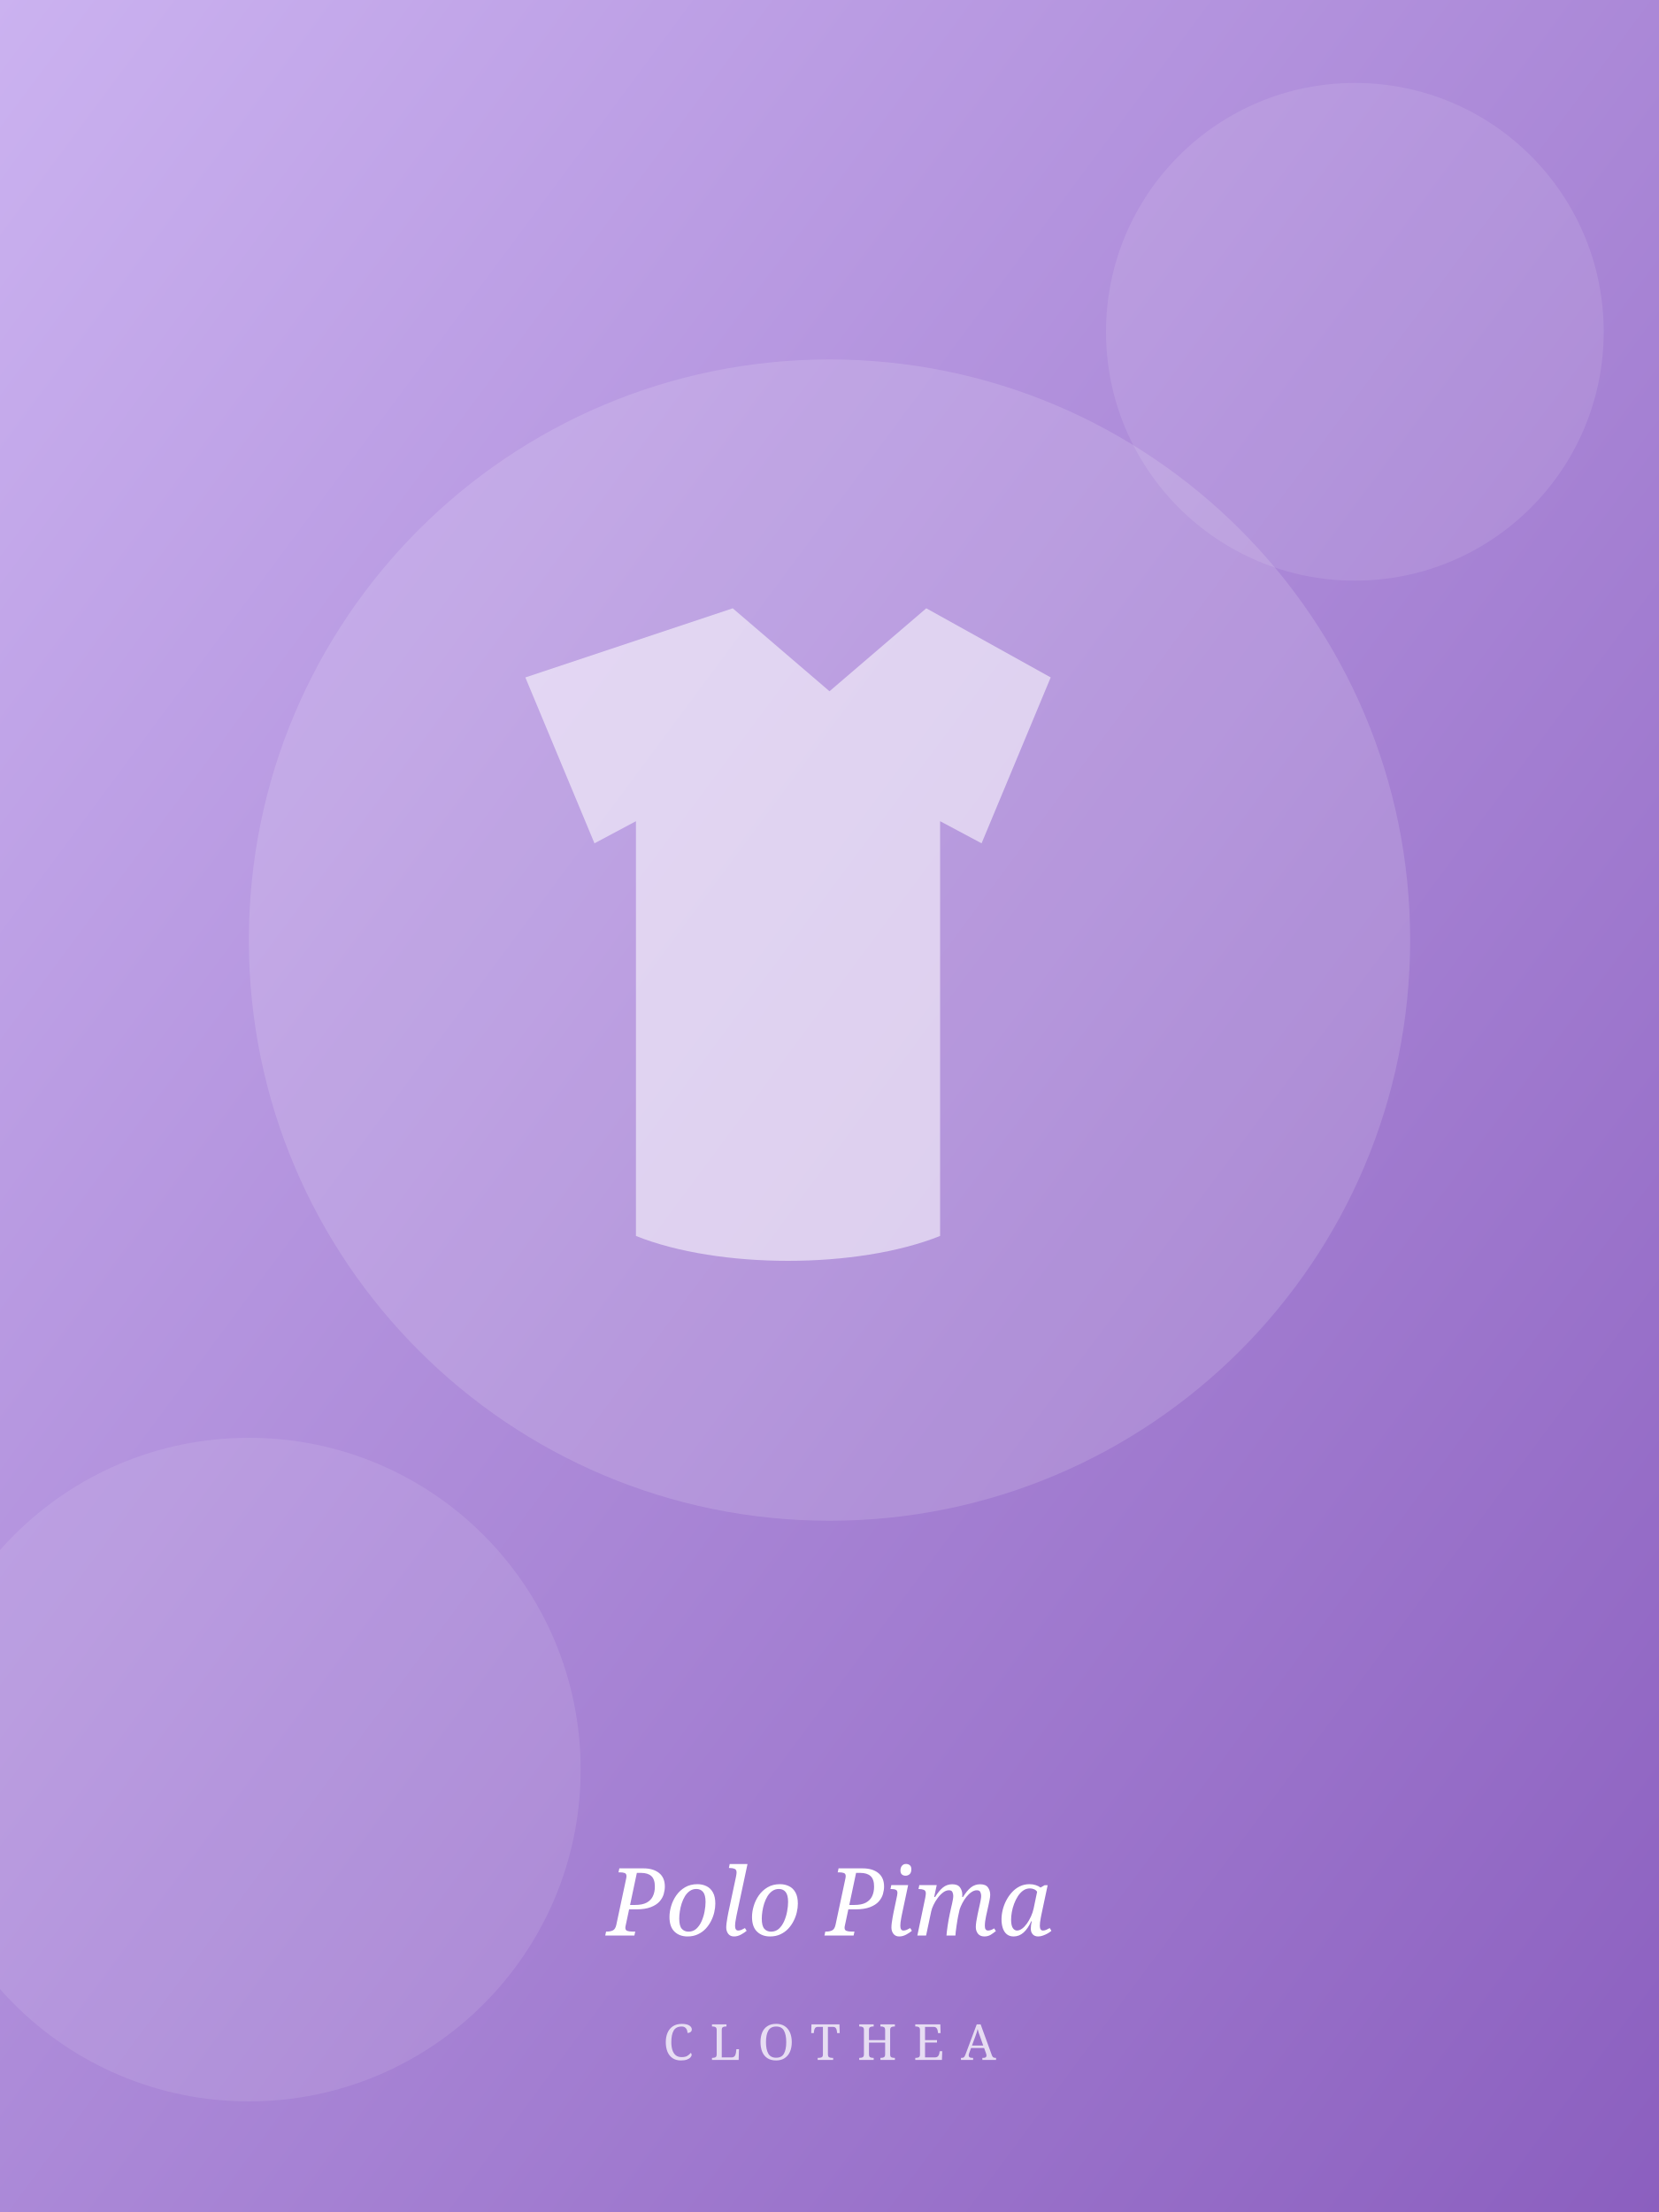
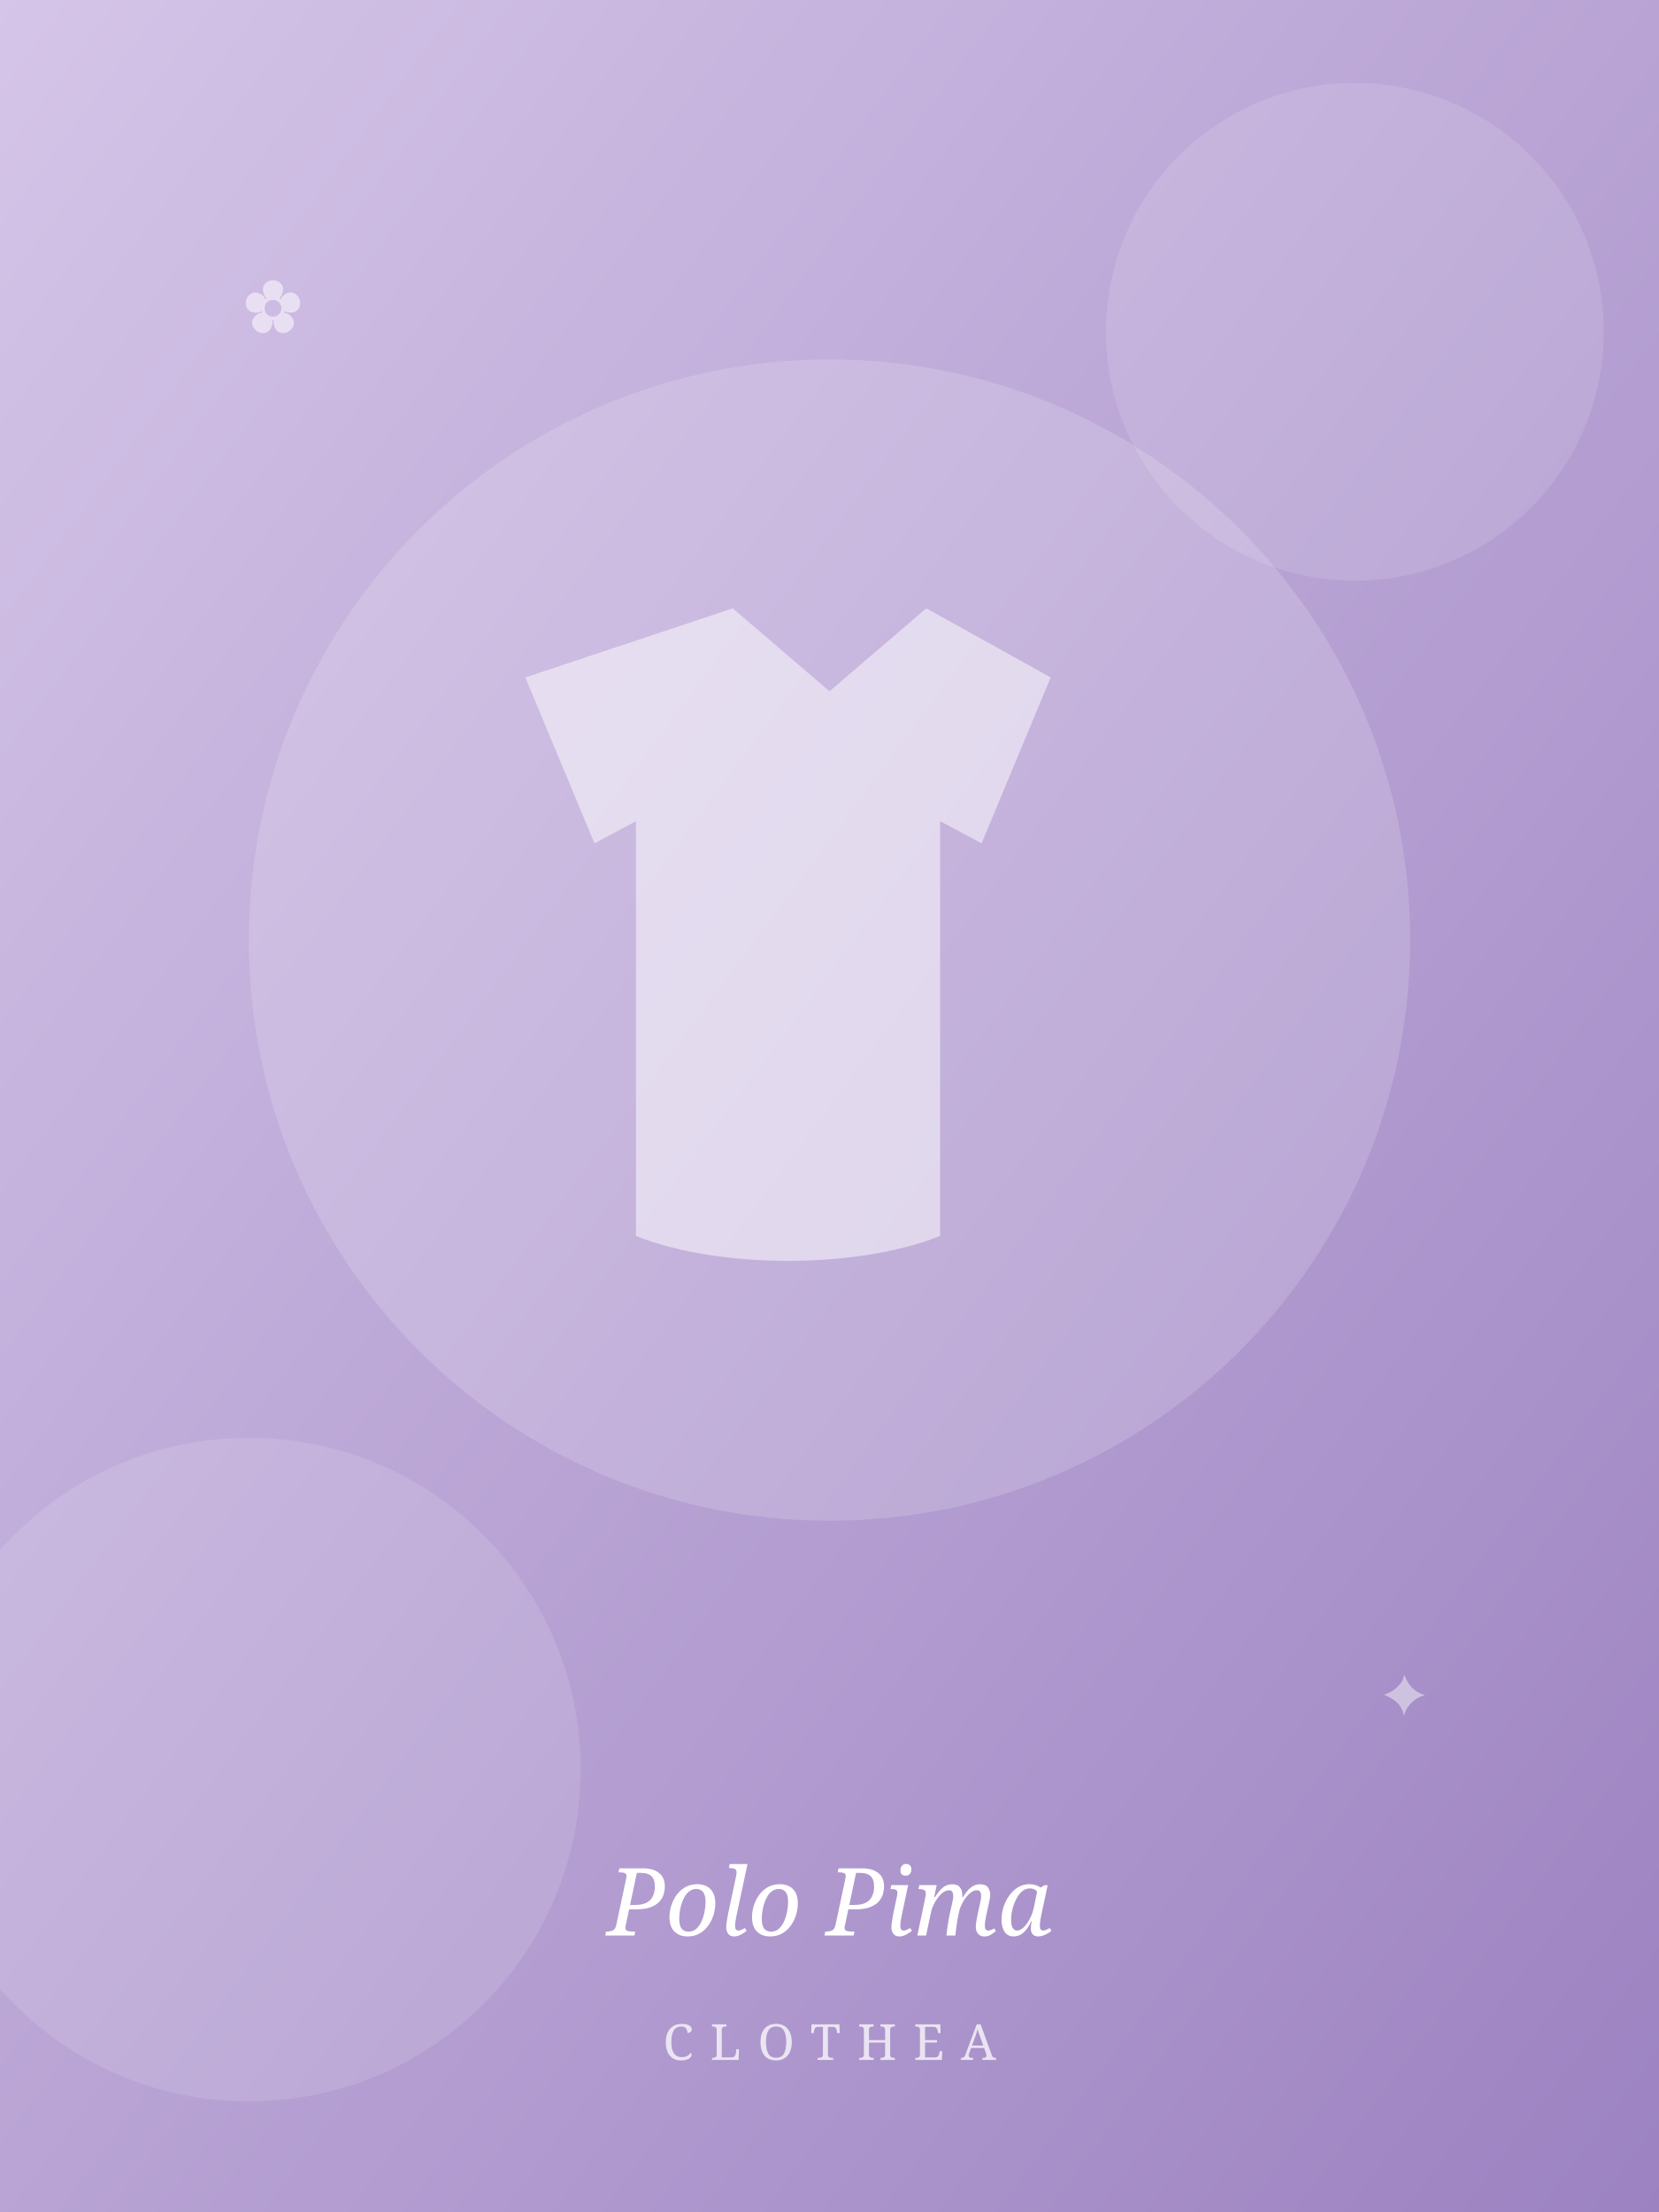
<svg xmlns="http://www.w3.org/2000/svg" width="600" height="800" viewBox="0 0 600 800">
  <defs>
    <linearGradient id="bg" x1="0" y1="0" x2="1" y2="1">
-       <stop offset="0" stop-color="#cbb2f0" />
-       <stop offset="1" stop-color="#8b5fbf" />
+       <stop offset="0" stop-color="#d5c5e8" />
+       <stop offset="1" stop-color="#9c82c1" />
    </linearGradient>
  </defs>
  <rect width="600" height="800" fill="url(#bg)" />
-   <circle cx="300" cy="340" r="210" fill="rgba(255,255,255,0.14)" />
-   <circle cx="490" cy="120" r="90" fill="rgba(255,255,255,0.10)" />
-   <circle cx="90" cy="640" r="120" fill="rgba(255,255,255,0.10)" />
-   <path d="M265 220 l35 30 35 -30 45 25 -25 60 -15 -8 0 150 c-30 12 -80 12 -110 0 l0 -150 -15 8 -25 -60 z" fill="rgba(255,255,255,0.55)" />
+   <circle cx="300" cy="340" r="210" fill="rgba(255,255,255,0.16)" />
+   <circle cx="490" cy="120" r="90" fill="rgba(255,255,255,0.12)" />
+   <circle cx="90" cy="640" r="120" fill="rgba(255,255,255,0.12)" />
+   <text x="88" y="120" font-family="Georgia, serif" font-size="26" fill="rgba(255,255,255,0.55)">✿</text>
+   <text x="500" y="620" font-family="Georgia, serif" font-size="20" fill="rgba(255,255,255,0.45)">✦</text>
+   <path d="M265 220 l35 30 35 -30 45 25 -25 60 -15 -8 0 150 c-30 12 -80 12 -110 0 l0 -150 -15 8 -25 -60 z" fill="rgba(255,255,255,0.5)" />
  <text x="300" y="700" font-family="Georgia, serif" font-size="34" font-style="italic" text-anchor="middle" fill="#ffffff">Polo Pima</text>
  <text x="300" y="745" font-family="Georgia, serif" font-size="18" letter-spacing="6" text-anchor="middle" fill="#ffffff" opacity="0.75">CLOTHEA</text>
</svg>
